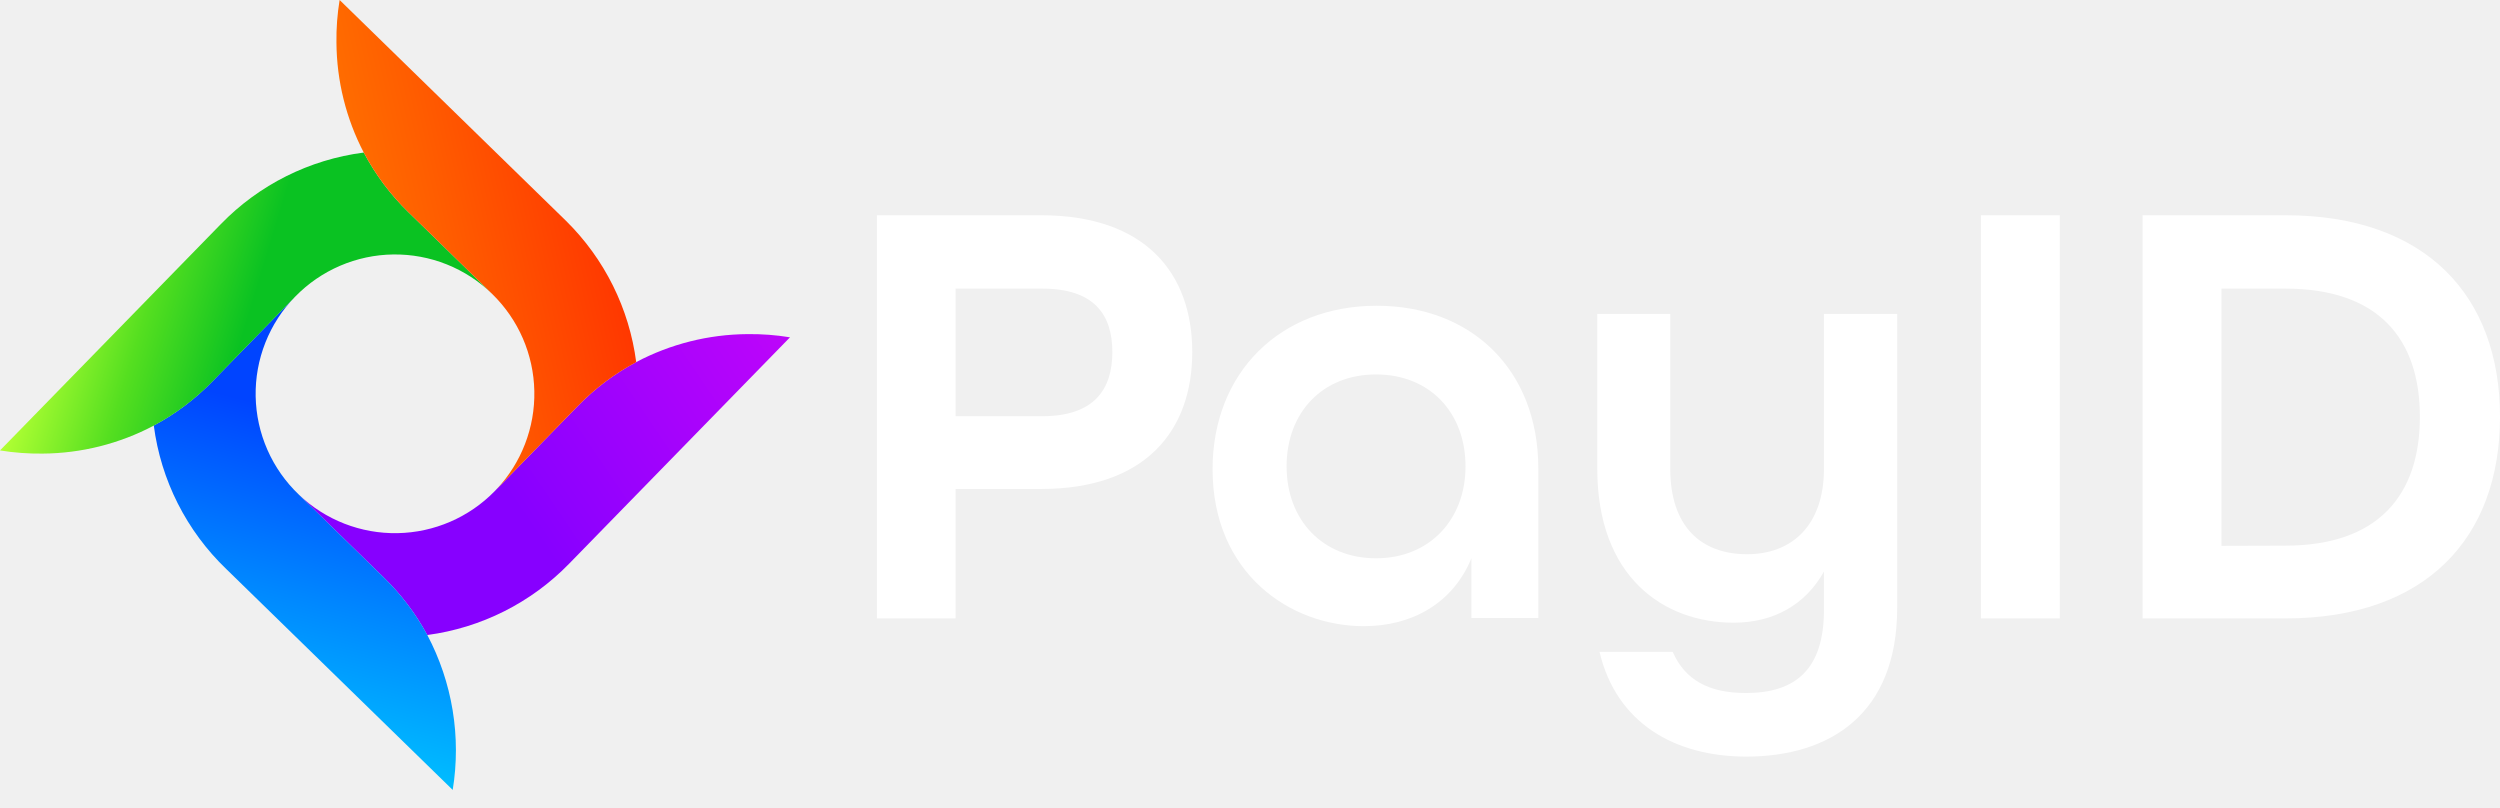
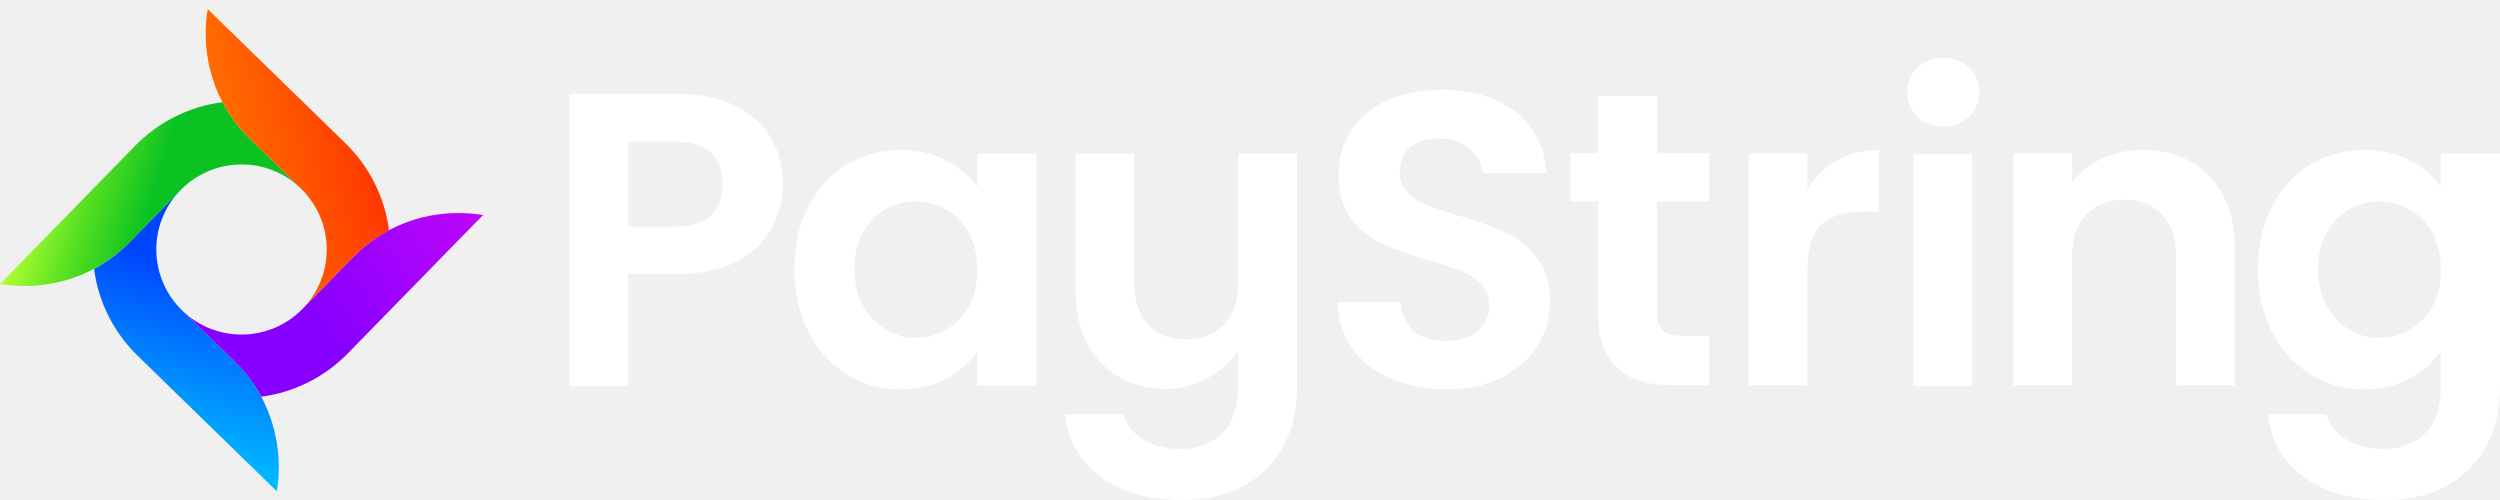
- <svg xmlns="http://www.w3.org/2000/svg" viewBox="0 0 130 42" fill="none">
-   <path d="M45.599 11.193H54.131C59.555 11.193 61.997 14.203 61.997 18.305C61.997 22.407 59.555 25.427 54.131 25.427H49.69V32.158H45.599V11.193ZM54.194 21.643C56.911 21.643 57.842 20.234 57.842 18.305C57.842 16.376 56.911 15.008 54.194 15.008H49.69V21.643H54.194Z" fill="white" />
-   <path d="M63.054 24.399C63.054 19.365 66.575 15.899 71.587 15.899C76.545 15.899 79.992 19.259 79.992 24.357V32.136H76.513V29.031C75.551 31.373 73.415 32.56 70.931 32.56C67.093 32.571 63.054 29.815 63.054 24.399ZM76.207 24.251C76.207 21.453 74.346 19.471 71.555 19.471C68.764 19.471 66.903 21.453 66.903 24.251C66.903 27.049 68.785 29.031 71.555 29.031C74.325 29.031 76.207 27.028 76.207 24.251Z" fill="white" />
-   <path d="M83.174 33.896H86.98C87.625 35.369 88.873 36.037 90.787 36.037C93.377 36.037 94.846 34.797 94.846 31.712V29.72C93.884 31.447 92.224 32.38 90.152 32.38C86.505 32.38 83.058 30.006 83.058 24.367V16.323H86.853V24.367C86.853 27.377 88.45 28.819 90.85 28.819C93.186 28.819 94.846 27.314 94.846 24.367V16.323H98.653V31.617C98.653 37.129 95.164 39.344 90.787 39.344C87.107 39.333 84.062 37.627 83.174 33.896Z" fill="white" />
-   <path d="M103.008 11.193H107.11V32.158H103.008V11.193Z" fill="white" />
-   <path d="M111.414 11.193H118.835C126.152 11.193 130 15.39 130 21.675C130 27.96 126.162 32.158 118.835 32.158H111.414V11.193ZM118.835 28.374C123.667 28.374 125.834 25.745 125.834 21.675C125.834 17.605 123.667 15.008 118.835 15.008H115.516V28.384L118.835 28.374Z" fill="white" />
-   <path d="M22.218 33.021C25.024 32.648 27.622 31.341 29.595 29.312L41.08 17.54C40.349 17.42 39.609 17.365 38.868 17.374C36.85 17.387 34.865 17.886 33.081 18.829C31.956 19.43 30.931 20.201 30.042 21.115L25.806 25.455C25.781 25.482 25.753 25.51 25.726 25.539C24.394 26.904 22.578 27.689 20.671 27.724C18.765 27.759 16.921 27.04 15.541 25.724L19.965 30.041C20.863 30.914 21.622 31.919 22.218 33.021Z" fill="url(#icon-paint0_linear)" />
-   <path d="M11.768 29.591L23.541 41.076C23.99 38.317 23.525 35.486 22.218 33.016C21.622 31.915 20.863 30.911 19.966 30.038L15.542 25.722C14.848 25.061 14.291 24.269 13.906 23.392C13.52 22.514 13.312 21.569 13.294 20.61C13.276 19.652 13.449 18.7 13.802 17.809C14.155 16.917 14.681 16.105 15.35 15.419L11.036 19.842C10.147 20.756 9.122 21.526 7.997 22.126C8.367 24.971 9.697 27.605 11.768 29.591Z" fill="url(#icon-paint1_linear)" />
-   <path d="M-9.91821e-05 23.423C0.731 23.541 1.47 23.596 2.211 23.587C4.229 23.574 6.213 23.075 7.997 22.131C9.122 21.531 10.148 20.761 11.037 19.847L15.354 15.421C16.018 14.74 16.81 14.195 17.684 13.82C18.559 13.444 19.499 13.244 20.45 13.232C21.402 13.22 22.346 13.395 23.23 13.748C24.114 14.102 24.919 14.625 25.601 15.29L21.236 11.031C20.305 10.127 19.522 9.08 18.917 7.932C16.092 8.296 13.474 9.606 11.489 11.648L-9.91821e-05 23.423Z" fill="url(#icon-paint2_linear)" />
-   <path d="M25.807 25.457L30.043 21.117C30.933 20.203 31.958 19.432 33.083 18.832C32.721 16.044 31.436 13.458 29.434 11.485L17.66 0C17.54 0.731 17.485 1.47 17.495 2.211C17.508 4.205 17.995 6.167 18.917 7.936C19.522 9.084 20.305 10.13 21.236 11.035L25.601 15.294C26.962 16.622 27.747 18.432 27.785 20.333C27.824 22.235 27.113 24.075 25.807 25.457Z" fill="url(#icon-paint3_linear)" />
+ <svg xmlns="http://www.w3.org/2000/svg" viewBox="0 0 180 36" fill="none">
+   <g clip-path="url(#icon-dark-clip0)">
+     <path d="M55.564 16.438C55.031 17.423 54.194 18.216 53.056 18.82C51.918 19.424 50.486 19.723 48.754 19.723H45.224V27.802H40.995V6.763H48.756C50.386 6.763 51.776 7.044 52.924 7.606C54.07 8.167 54.932 8.942 55.506 9.927C56.08 10.912 56.368 12.027 56.368 13.274C56.364 14.399 56.098 15.453 55.564 16.438ZM51.17 15.519C51.733 14.987 52.015 14.237 52.015 13.274C52.015 11.225 50.869 10.199 48.573 10.199H45.224V16.318H48.577C49.742 16.318 50.608 16.052 51.17 15.519Z" fill="white" />
+     <path d="M58.207 14.866C58.883 13.561 59.797 12.555 60.955 11.852C62.113 11.149 63.405 10.797 64.835 10.797C66.082 10.797 67.176 11.049 68.112 11.551C69.048 12.052 69.797 12.687 70.362 13.448V11.069H74.619V27.766H70.362V25.325C69.819 26.108 69.07 26.756 68.112 27.269C67.155 27.782 66.053 28.038 64.806 28.038C63.395 28.038 62.115 27.677 60.957 26.954C59.799 26.232 58.883 25.21 58.207 23.895C57.532 22.578 57.195 21.067 57.195 19.359C57.193 17.669 57.532 16.174 58.207 14.866ZM69.756 16.782C69.354 16.047 68.809 15.486 68.126 15.094C67.441 14.701 66.707 14.505 65.921 14.505C65.137 14.505 64.411 14.697 63.747 15.078C63.084 15.459 62.545 16.018 62.132 16.751C61.72 17.485 61.513 18.353 61.513 19.357C61.513 20.364 61.72 21.242 62.132 21.995C62.543 22.749 63.09 23.326 63.763 23.728C64.438 24.13 65.156 24.33 65.923 24.33C66.707 24.33 67.443 24.134 68.126 23.742C68.809 23.349 69.354 22.786 69.756 22.054C70.159 21.319 70.36 20.441 70.36 19.416C70.36 18.394 70.157 17.516 69.756 16.782Z" fill="white" />
+     <path d="M100.165 27.271C98.988 26.77 98.056 26.045 97.373 25.101C96.688 24.157 96.336 23.042 96.316 21.754H100.847C100.907 22.619 101.214 23.302 101.769 23.803C102.324 24.305 103.082 24.557 104.05 24.557C105.036 24.557 105.811 24.322 106.375 23.848C106.939 23.378 107.22 22.758 107.22 21.995C107.22 21.372 107.027 20.859 106.645 20.459C106.264 20.056 105.783 19.742 105.211 19.509C104.637 19.279 103.847 19.021 102.841 18.739C101.471 18.337 100.36 17.939 99.504 17.549C98.648 17.156 97.912 16.564 97.301 15.771C96.686 14.977 96.379 13.918 96.379 12.591C96.379 11.346 96.692 10.261 97.315 9.336C97.939 8.411 98.815 7.704 99.944 7.211C101.07 6.717 102.359 6.471 103.808 6.471C105.982 6.471 107.749 6.999 109.109 8.054C110.467 9.109 111.218 10.581 111.359 12.469H106.708C106.667 11.746 106.361 11.148 105.785 10.676C105.211 10.206 104.452 9.967 103.505 9.967C102.68 9.967 102.02 10.179 101.528 10.6C101.033 11.022 100.786 11.636 100.786 12.438C100.786 12.999 100.973 13.467 101.345 13.841C101.718 14.213 102.18 14.514 102.734 14.744C103.289 14.975 104.067 15.241 105.075 15.544C106.443 15.946 107.56 16.348 108.428 16.748C109.294 17.151 110.039 17.755 110.662 18.557C111.287 19.361 111.598 20.416 111.598 21.723C111.598 22.85 111.306 23.893 110.722 24.858C110.138 25.822 109.282 26.591 108.154 27.164C107.025 27.737 105.688 28.024 104.137 28.024C102.668 28.024 101.343 27.772 100.165 27.271Z" fill="white" />
+     <path d="M119.314 14.501V22.58C119.314 23.142 119.45 23.549 119.721 23.802C119.993 24.055 120.45 24.179 121.094 24.179H123.056V27.735H120.398C116.835 27.735 115.052 26.007 115.052 22.551V14.501H113.06V11.036H115.052V6.906H119.31V11.036H123.054V14.503L119.314 14.501Z" fill="white" />
+     <path d="M132.264 11.551C133.139 11.049 134.14 10.797 135.268 10.797V15.228H134.151C132.822 15.228 131.822 15.54 131.147 16.162C130.471 16.784 130.135 17.871 130.135 19.418V27.737H125.906V11.04H130.135V13.633C130.682 12.747 131.388 12.056 132.264 11.551Z" fill="white" />
+     <path d="M138.053 8.404C137.559 7.933 137.312 7.345 137.312 6.64C137.312 5.937 137.559 5.35 138.053 4.876C138.547 4.404 139.164 4.167 139.909 4.167C140.655 4.167 141.273 4.402 141.766 4.876C142.26 5.348 142.507 5.937 142.507 6.64C142.507 7.343 142.26 7.93 141.766 8.404C141.272 8.876 140.655 9.113 139.909 9.113C139.164 9.113 138.545 8.876 138.053 8.404ZM141.993 11.102V27.799H137.765V11.102H141.993Z" fill="white" />
+     <path d="M159.065 12.681C160.293 13.938 160.906 15.692 160.906 17.941V27.737H156.677V18.514C156.677 17.188 156.345 16.168 155.681 15.455C155.018 14.742 154.111 14.385 152.965 14.385C151.797 14.385 150.877 14.742 150.201 15.455C149.526 16.168 149.189 17.188 149.189 18.514V27.739H144.961V11.038H149.189V13.116C149.752 12.394 150.474 11.826 151.349 11.413C152.225 11.003 153.186 10.795 154.233 10.795C156.228 10.797 157.839 11.424 159.065 12.681Z" fill="white" />
+     <path d="M173.508 11.539C174.454 12.032 175.2 12.669 175.742 13.452V11.071H180V27.891C180 29.439 179.687 30.818 179.064 32.034C178.44 33.25 177.504 34.214 176.256 34.928C175.007 35.643 173.499 35.999 171.726 35.999C169.35 35.999 167.402 35.445 165.882 34.342C164.363 33.236 163.5 31.729 163.3 29.82H167.497C167.719 30.583 168.196 31.191 168.932 31.644C169.667 32.096 170.558 32.322 171.603 32.322C172.831 32.322 173.828 31.954 174.594 31.22C175.359 30.486 175.74 29.377 175.74 27.891V25.297C175.198 26.08 174.448 26.735 173.491 27.256C172.534 27.778 171.442 28.038 170.214 28.038C168.803 28.038 167.517 27.677 166.349 26.954C165.182 26.232 164.261 25.21 163.586 23.895C162.911 22.578 162.574 21.067 162.574 19.359C162.574 17.671 162.911 16.174 163.586 14.868C164.261 13.563 165.176 12.557 166.336 11.854C167.494 11.15 168.786 10.799 170.216 10.799C171.465 10.799 172.563 11.046 173.508 11.539ZM175.139 16.784C174.736 16.049 174.193 15.488 173.508 15.096C172.824 14.703 172.09 14.507 171.304 14.507C170.518 14.507 169.794 14.699 169.13 15.08C168.467 15.461 167.928 16.02 167.515 16.753C167.102 17.487 166.896 18.355 166.896 19.359C166.896 20.366 167.102 21.244 167.515 21.997C167.926 22.751 168.472 23.328 169.146 23.73C169.821 24.132 170.539 24.332 171.306 24.332C172.09 24.332 172.825 24.136 173.51 23.744C174.195 23.351 174.738 22.788 175.141 22.055C175.544 21.321 175.744 20.443 175.744 19.418C175.742 18.396 175.542 17.516 175.139 16.784Z" fill="white" />
+     <path d="M89.138 20.571H89.147V20.414C89.145 20.468 89.144 20.521 89.138 20.571Z" fill="white" />
+     <path d="M93.384 11.072V27.894C93.384 29.438 93.07 30.822 92.448 32.038C91.823 33.254 90.887 34.217 89.638 34.93C88.39 35.645 86.88 36 85.109 36C84.051 36 83.078 35.891 82.189 35.67C81.087 35.398 80.114 34.957 79.272 34.347C79.27 34.345 79.268 34.345 79.266 34.343C77.746 33.238 76.886 31.731 76.684 29.821H80.881C80.926 29.977 80.98 30.124 81.048 30.266C81.305 30.825 81.728 31.286 82.315 31.645C82.959 32.041 83.724 32.265 84.609 32.313C84.732 32.319 84.861 32.323 84.989 32.323C86.217 32.323 87.213 31.956 87.978 31.224C88.743 30.489 89.126 29.378 89.126 27.894V25.301C88.678 25.948 88.089 26.503 87.359 26.973C87.205 27.074 87.042 27.168 86.876 27.259C86.818 27.292 86.758 27.323 86.697 27.354H86.695C85.983 27.712 85.199 27.931 84.341 28.009C84.267 28.011 84.189 28.013 84.113 28.013C82.119 28.013 80.509 27.383 79.281 26.13C78.314 25.136 77.727 23.836 77.524 22.226C77.468 21.797 77.439 21.342 77.439 20.868V11.072H81.665V20.297C81.665 21.622 81.998 22.644 82.663 23.355C83.123 23.85 83.699 24.172 84.391 24.326C84.697 24.392 85.028 24.427 85.38 24.427C86.549 24.427 87.47 24.067 88.143 23.355C88.737 22.729 89.07 21.865 89.138 20.765H89.147V11.072H93.384Z" fill="white" />
+     <path d="M18.811 28.564C21.187 28.249 23.386 27.144 25.056 25.429L34.78 15.48C34.161 15.379 33.534 15.332 32.908 15.34C31.199 15.349 29.518 15.771 28.008 16.569C27.056 17.076 26.188 17.729 25.435 18.5L21.849 22.168C21.827 22.191 21.804 22.214 21.781 22.239C20.654 23.393 19.117 24.058 17.502 24.087C15.886 24.116 14.326 23.51 13.158 22.397L16.904 26.045C17.663 26.785 18.307 27.634 18.811 28.564Z" fill="url(#icon-dark-paint0_linear)" />
+     <path d="M9.964 25.666L19.931 35.372C20.31 33.041 19.917 30.648 18.81 28.56C18.306 27.63 17.664 26.781 16.903 26.043L13.157 22.395C12.569 21.835 12.098 21.167 11.772 20.425C11.445 19.683 11.27 18.885 11.254 18.075C11.238 17.265 11.384 16.46 11.684 15.707C11.984 14.953 12.429 14.267 12.996 13.687L9.345 17.426C8.592 18.199 7.724 18.85 6.772 19.357C7.084 21.761 8.211 23.988 9.964 25.666Z" fill="url(#icon-dark-paint1_linear)" />
+     <path d="M0 20.452C0.619 20.553 1.245 20.599 1.872 20.59C3.581 20.578 5.262 20.156 6.772 19.36C7.723 18.853 8.593 18.202 9.344 17.429L13.001 13.69C13.563 13.113 14.233 12.655 14.974 12.336C15.713 12.019 16.509 11.85 17.315 11.839C18.121 11.829 18.92 11.977 19.67 12.276C20.419 12.575 21.1 13.018 21.676 13.579L17.979 9.98C17.191 9.214 16.527 8.331 16.015 7.359C13.624 7.666 11.407 8.774 9.726 10.5L0 20.452Z" fill="url(#icon-dark-paint2_linear)" />
+     <path d="M21.849 22.171L25.435 18.504C26.188 17.731 27.056 17.08 28.008 16.573C27.702 14.217 26.614 12.031 24.92 10.365L14.953 0.656C14.851 1.274 14.805 1.899 14.812 2.525C14.824 4.211 15.237 5.868 16.017 7.364C16.529 8.335 17.192 9.219 17.98 9.984L21.676 13.584C22.828 14.706 23.493 16.235 23.526 17.843C23.557 19.448 22.956 21.004 21.849 22.171Z" fill="url(#icon-dark-paint3_linear)" />
+   </g>
  <defs>
-     <linearGradient id="icon-paint0_linear" x1="42.234" y1="12.411" x2="22.55" y2="25.781" gradientUnits="userSpaceOnUse">
+     <linearGradient id="icon-dark-paint0_linear" x1="36.508" y1="12.248" x2="19.861" y2="23.575" gradientUnits="userSpaceOnUse">
      <stop stop-color="#C906F9" />
      <stop offset="0.448" stop-color="#A803FC" />
-       <stop offset="0.862" stop-color="#8700FF" />
+       <stop offset="0.863" stop-color="#8700FF" />
    </linearGradient>
-     <linearGradient id="icon-paint1_linear" x1="10.557" y1="20.209" x2="5.771" y2="38.256" gradientUnits="userSpaceOnUse">
+     <linearGradient id="icon-dark-paint1_linear" x1="15.451" y1="19.461" x2="11.412" y2="34.716" gradientUnits="userSpaceOnUse">
      <stop stop-color="#0044FF" />
      <stop offset="0.49" stop-color="#0087FF" />
      <stop offset="1" stop-color="#00CAFF" />
    </linearGradient>
-     <linearGradient id="icon-paint2_linear" x1="-0.045" y1="23.98" x2="9.752" y2="26.957" gradientUnits="userSpaceOnUse">
+     <linearGradient id="icon-dark-paint2_linear" x1="2.598" y1="12.265" x2="10.89" y2="14.789" gradientUnits="userSpaceOnUse">
      <stop stop-color="#B0FF33" />
      <stop offset="0.495" stop-color="#55DF20" />
      <stop offset="1" stop-color="#0AC222" />
    </linearGradient>
-     <linearGradient id="icon-paint3_linear" x1="17.542" y1="25.311" x2="34.111" y2="21.376" gradientUnits="userSpaceOnUse">
+     <linearGradient id="icon-dark-paint3_linear" x1="12.646" y1="12.778" x2="26.672" y2="9.441" gradientUnits="userSpaceOnUse">
      <stop stop-color="#FF8100" />
      <stop offset="0" stop-color="#FF8100" />
      <stop offset="0.5" stop-color="#FF5D00" />
      <stop offset="1" stop-color="#FF3600" />
    </linearGradient>
+     <clipPath id="icon-dark-clip0">
+       <rect width="180" height="36" fill="white" />
+     </clipPath>
  </defs>
</svg>
